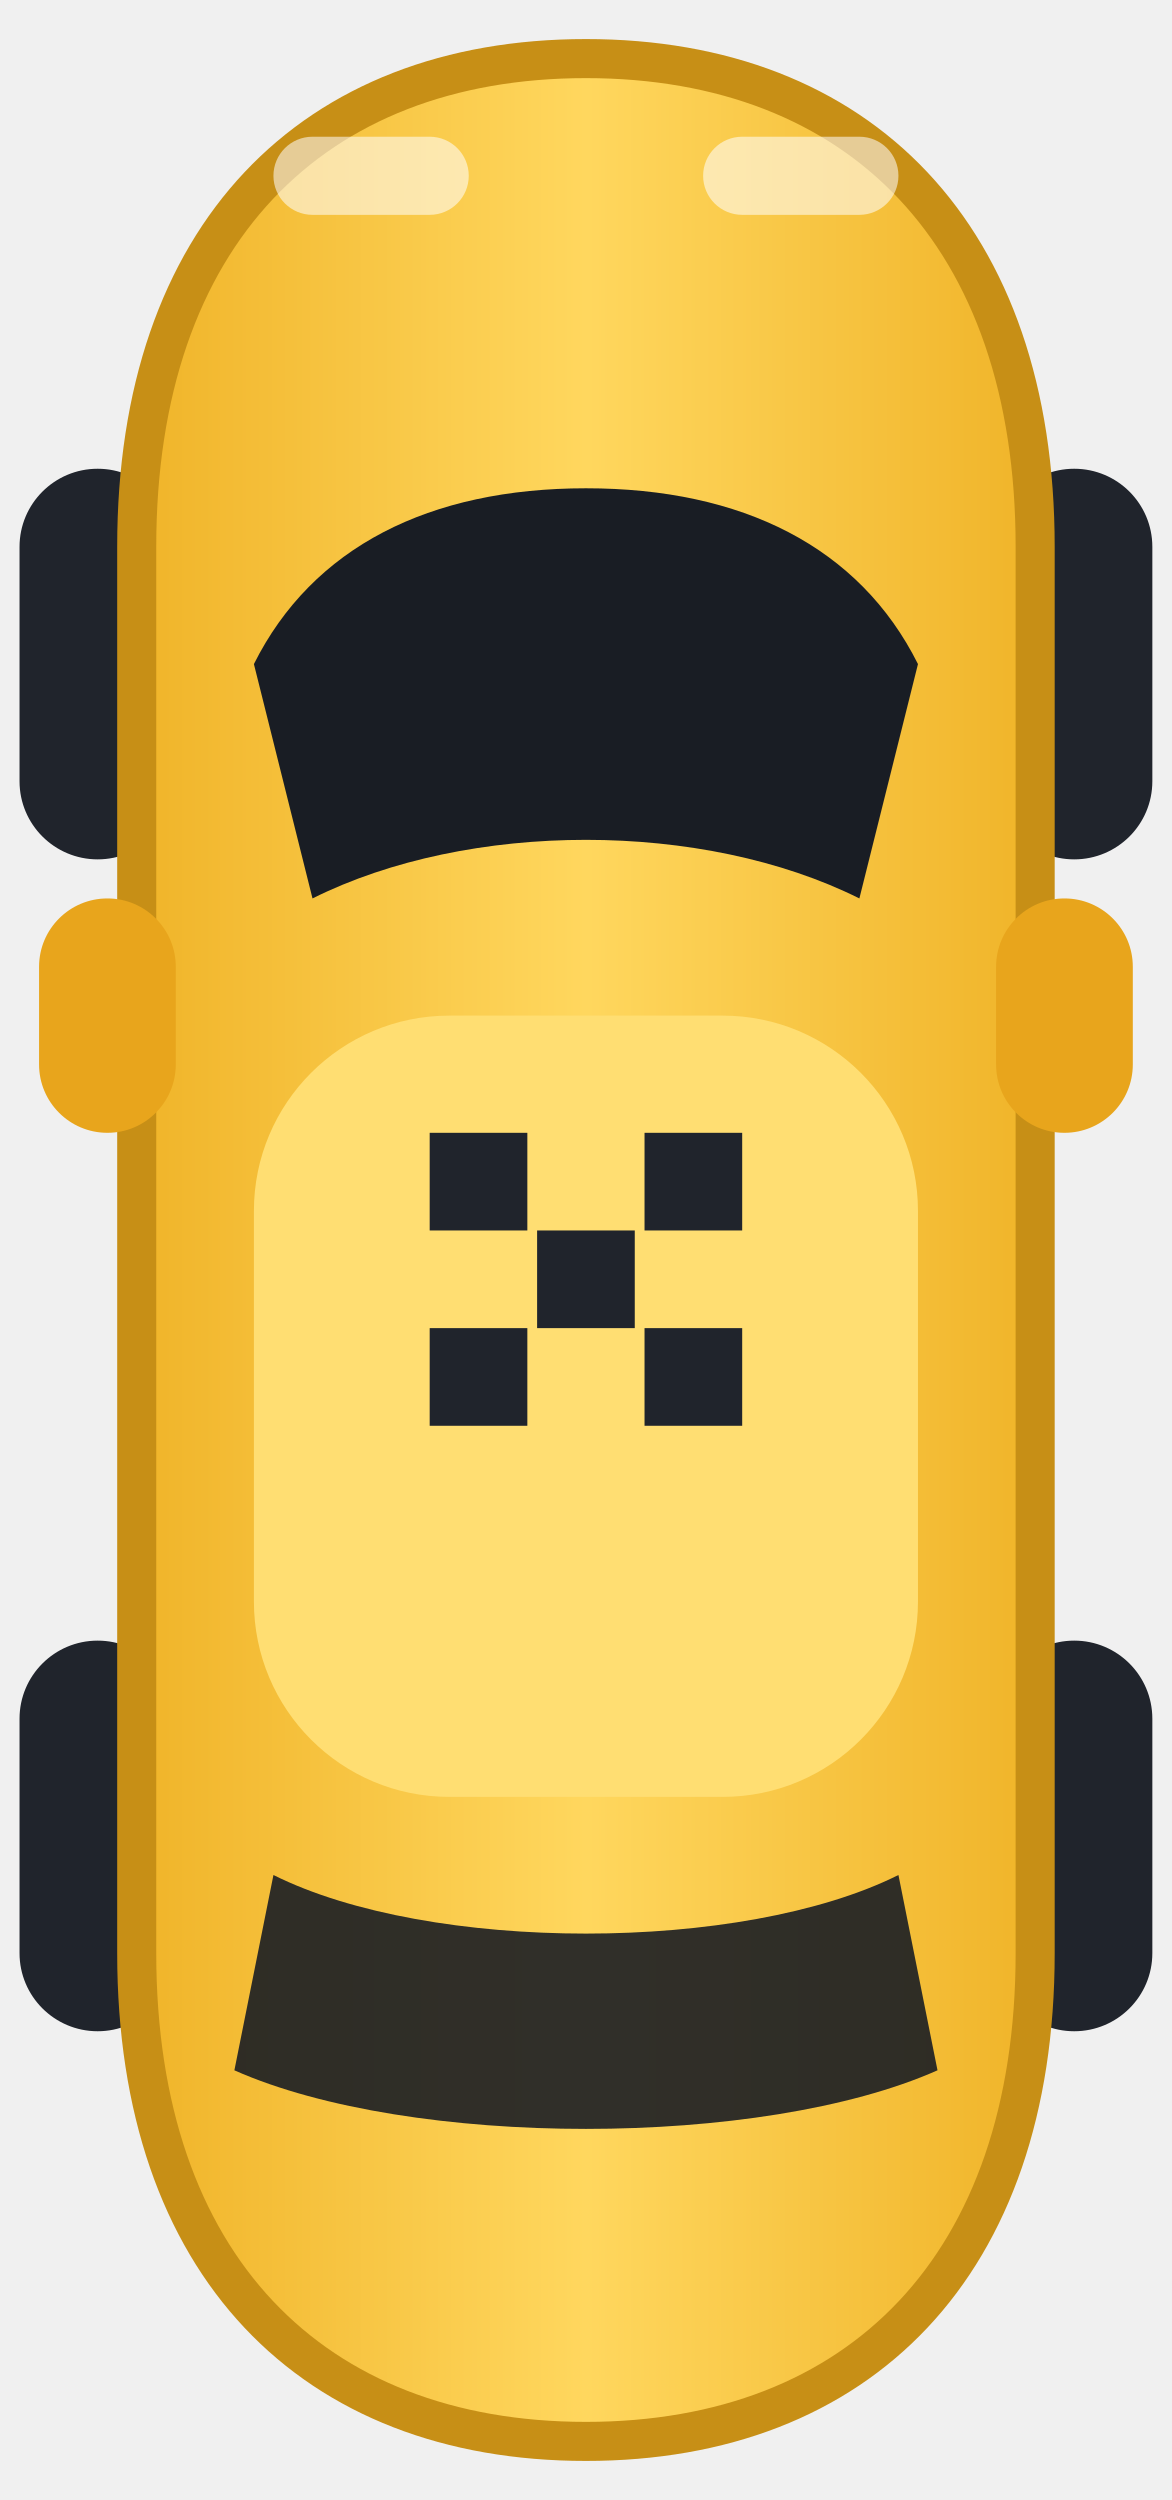
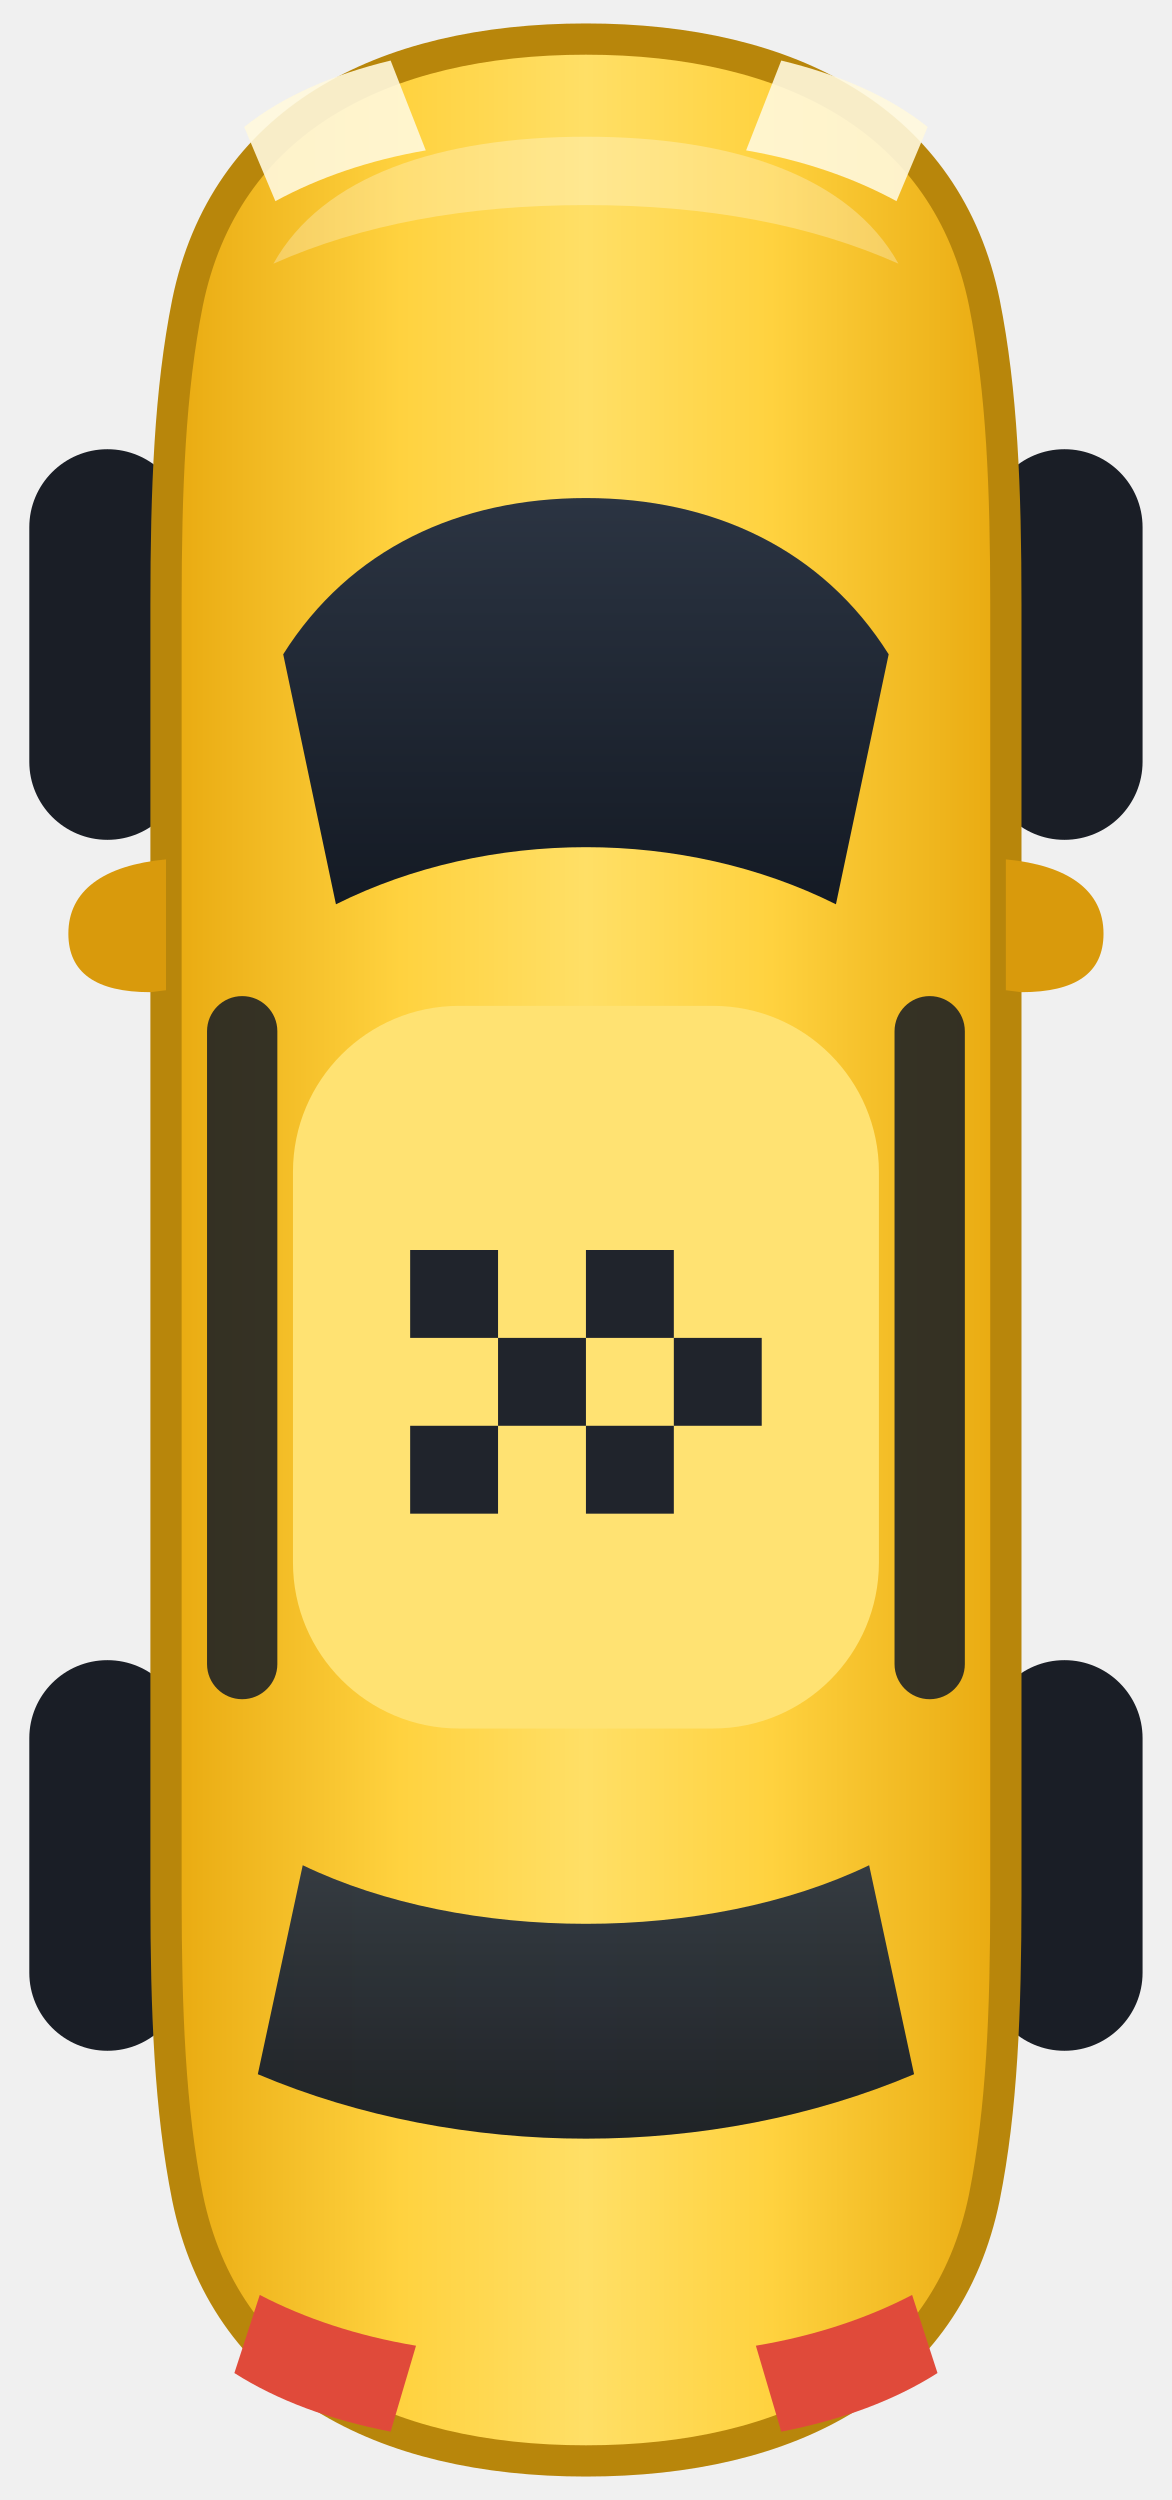
<svg xmlns="http://www.w3.org/2000/svg" viewBox="0 0 60 128">
  <defs>
    <linearGradient id="eco-body" x1="0" y1="0" x2="1" y2="0">
-       <stop offset="0" stop-color="#f0b429" />
-       <stop offset="0.5" stop-color="#ffd75e" />
-       <stop offset="1" stop-color="#f0b429" />
+       <stop offset="0" stop-color="#e8a90f" />
+       <stop offset="0.28" stop-color="#ffd23f" />
+       <stop offset="0.5" stop-color="#ffdf66" />
+       <stop offset="0.72" stop-color="#ffd23f" />
+       <stop offset="1" stop-color="#e8a90f" />
+     </linearGradient>
+     <linearGradient id="eco-glass" x1="0" y1="0" x2="0" y2="1">
+       <stop offset="0" stop-color="#2b3442" />
+       <stop offset="1" stop-color="#141a24" />
    </linearGradient>
  </defs>
+   <g fill="#1a1e26">
+     <rect x="1.5" y="23" width="8" height="20" rx="4" />
+     <rect x="50.5" y="23" width="8" height="20" rx="4" />
+     <rect x="1.5" y="85" width="8" height="20" rx="4" />
+     <rect x="50.5" y="85" width="8" height="20" rx="4" />
+   </g>
+   <path d="M30 2C19.5 2 11.5 6.2 9.6 15.5 8.7 20 8.5 25 8.5 31v66c0 6 .2 11 1.1 15.5C11.5 121.8 19.5 126 30 126s18.5-4.2 20.4-13.5c.9-4.5 1.1-9.5 1.1-15.5V31c0-6-.2-11-1.1-15.5C48.5 6.2 40.5 2 30 2Z" fill="url(#eco-body)" stroke="#b8860b" stroke-width="1.6" />
+   <path d="M30 7c7.5 0 13.5 2 16 6.5-4.5-2-9.8-3-16-3s-11.5 1-16 3C16.5 9 22.5 7 30 7Z" fill="#fff" opacity="0.28" />
+   <path d="M12.5 6.5c2-1.6 4.6-2.7 7.5-3.4l1.8 4.6c-2.9.5-5.5 1.4-7.7 2.6Z" fill="#fff8dd" opacity="0.9" />
+   <path d="M47.5 6.5c-2-1.6-4.6-2.7-7.5-3.4l-1.8 4.6c2.9.5 5.5 1.4 7.7 2.6Z" fill="#fff8dd" opacity="0.9" />
+   <path d="M8.5 44c-3.2.3-5 1.6-5 3.8 0 2 1.4 3 4.2 3l.8-.1Z" fill="#d99a0c" />
+   <path d="M51.5 44c3.2.3 5 1.6 5 3.8 0 2-1.4 3-4.2 3l-.8-.1Z" fill="#d99a0c" />
+   <path d="M14.5 33.5c3.4-5.4 9-8 15.5-8s12.1 2.6 15.5 8l-2.7 12.8c-7.8-3.9-17.8-3.9-25.6 0Z" fill="url(#eco-glass)" />
+   <rect x="10.6" y="51" width="3.6" height="36" rx="1.8" fill="#141a24" opacity="0.85" />
+   <rect x="45.8" y="51" width="3.6" height="36" rx="1.8" fill="#141a24" opacity="0.85" />
+   <rect x="15" y="51.5" width="30" height="37" rx="8.5" fill="#ffe272" />
  <g fill="#20242c">
-     <rect x="1" y="24" width="8" height="20" rx="4" />
-     <rect x="51" y="24" width="8" height="20" rx="4" />
-     <rect x="1" y="84" width="8" height="20" rx="4" />
-     <rect x="51" y="84" width="8" height="20" rx="4" />
+     <rect x="21" y="64" width="4.5" height="4.5" />
+     <rect x="30" y="64" width="4.5" height="4.5" />
+     <rect x="25.5" y="68.5" width="4.5" height="4.5" />
+     <rect x="34.5" y="68.5" width="4.5" height="4.5" />
+     <rect x="21" y="73" width="4.5" height="4.5" />
+     <rect x="30" y="73" width="4.5" height="4.5" />
  </g>
-   <path d="M30 3C16 3 7 12 7 28v72c0 16 9 25 23 25s23-9 23-25V28C53 12 44 3 30 3Z" fill="url(#eco-body)" stroke="#c78f16" stroke-width="2" />
-   <g fill="#e8a51c">
-     <rect x="2" y="46" width="7" height="12" rx="3.5" />
-     <rect x="51" y="46" width="7" height="12" rx="3.5" />
-   </g>
-   <rect x="14" y="7" width="10" height="4" rx="2" fill="#fff" opacity="0.55" />
-   <rect x="36" y="7" width="10" height="4" rx="2" fill="#fff" opacity="0.55" />
-   <path d="M13 34c3-6 9-9 17-9s14 3 17 9l-3 12c-8-4-20-4-28 0Z" fill="#191d24" />
-   <path d="M14 96c8 4 24 4 32 0l2 10c-9 4-27 4-36 0Z" fill="#191d24" opacity="0.9" />
-   <rect x="13" y="52" width="34" height="40" rx="10" fill="#ffde72" />
-   <g fill="#20242c">
-     <rect x="22" y="58" width="5" height="5" />
-     <rect x="33" y="58" width="5" height="5" />
-     <rect x="27.5" y="63" width="5" height="5" />
-     <rect x="22" y="68" width="5" height="5" />
-     <rect x="33" y="68" width="5" height="5" />
-   </g>
+   <path d="M15.5 95.5c8.3 4 20.7 4 29 0l2.3 10.7c-10.4 4.4-23.2 4.4-33.6 0Z" fill="url(#eco-glass)" opacity="0.95" />
+   <path d="M12 121.5c2.2 1.4 4.9 2.4 8 3l1.3-4.4c-3-.5-5.7-1.4-8-2.6Z" fill="#e04a3a" />
+   <path d="M48 121.5c-2.2 1.4-4.9 2.4-8 3l-1.3-4.4c3-.5 5.7-1.4 8-2.6Z" fill="#e04a3a" />
</svg>
